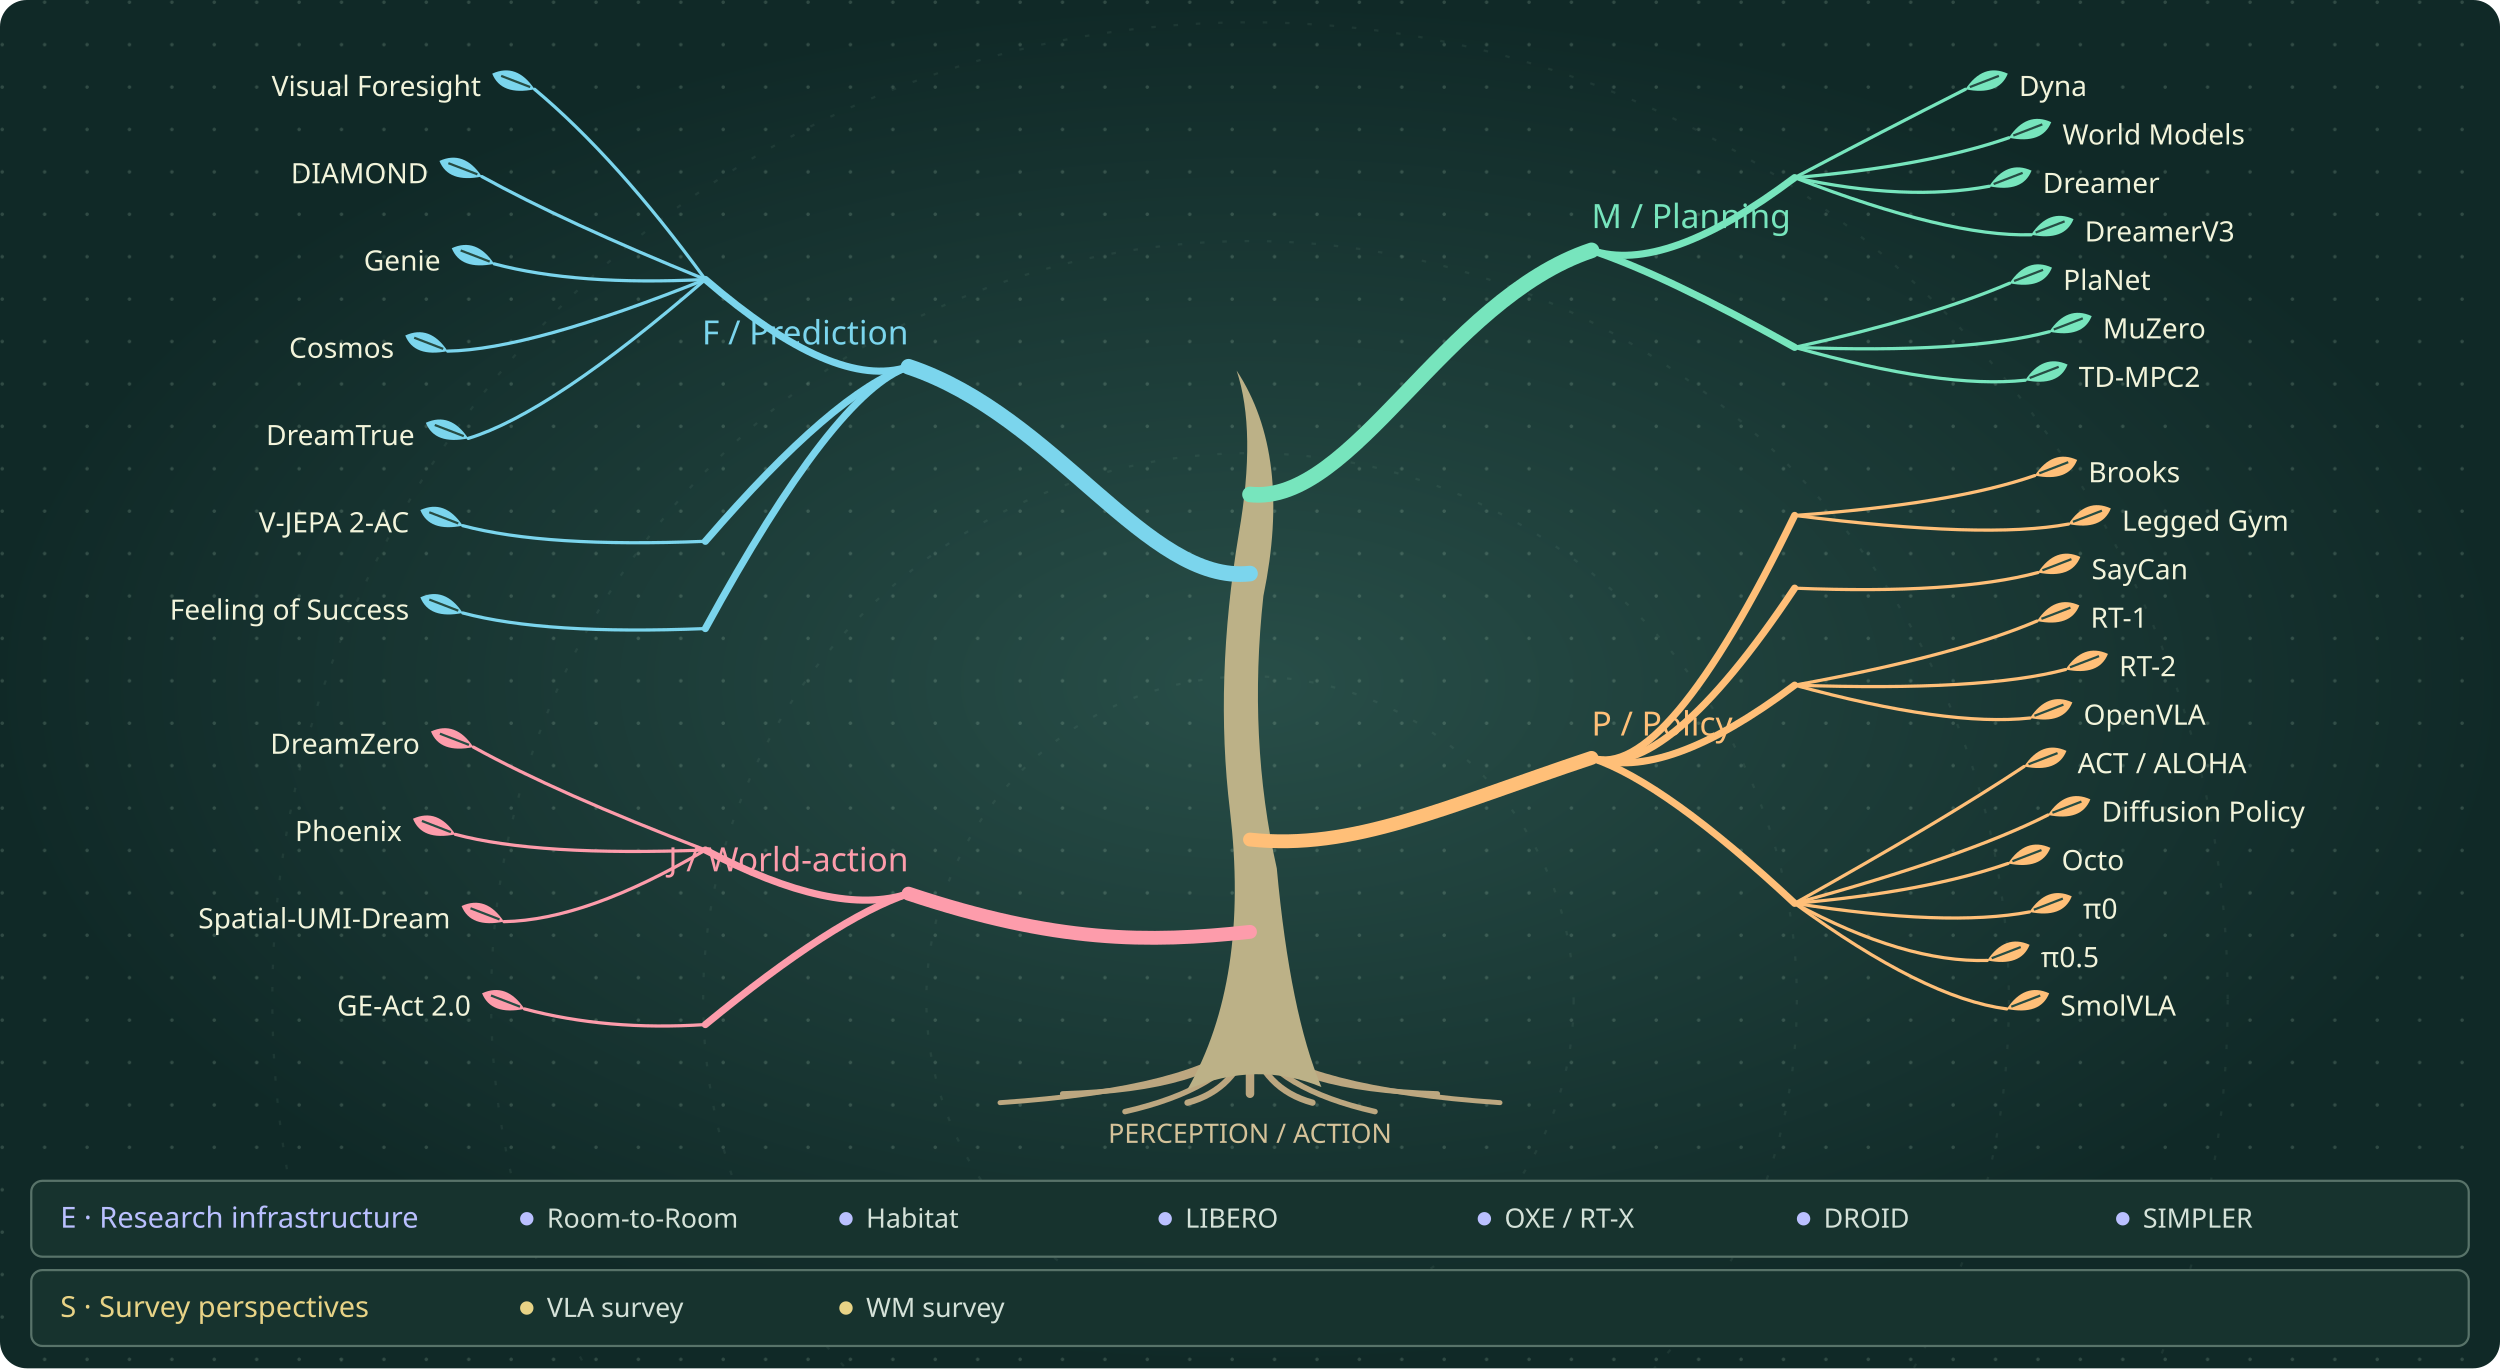
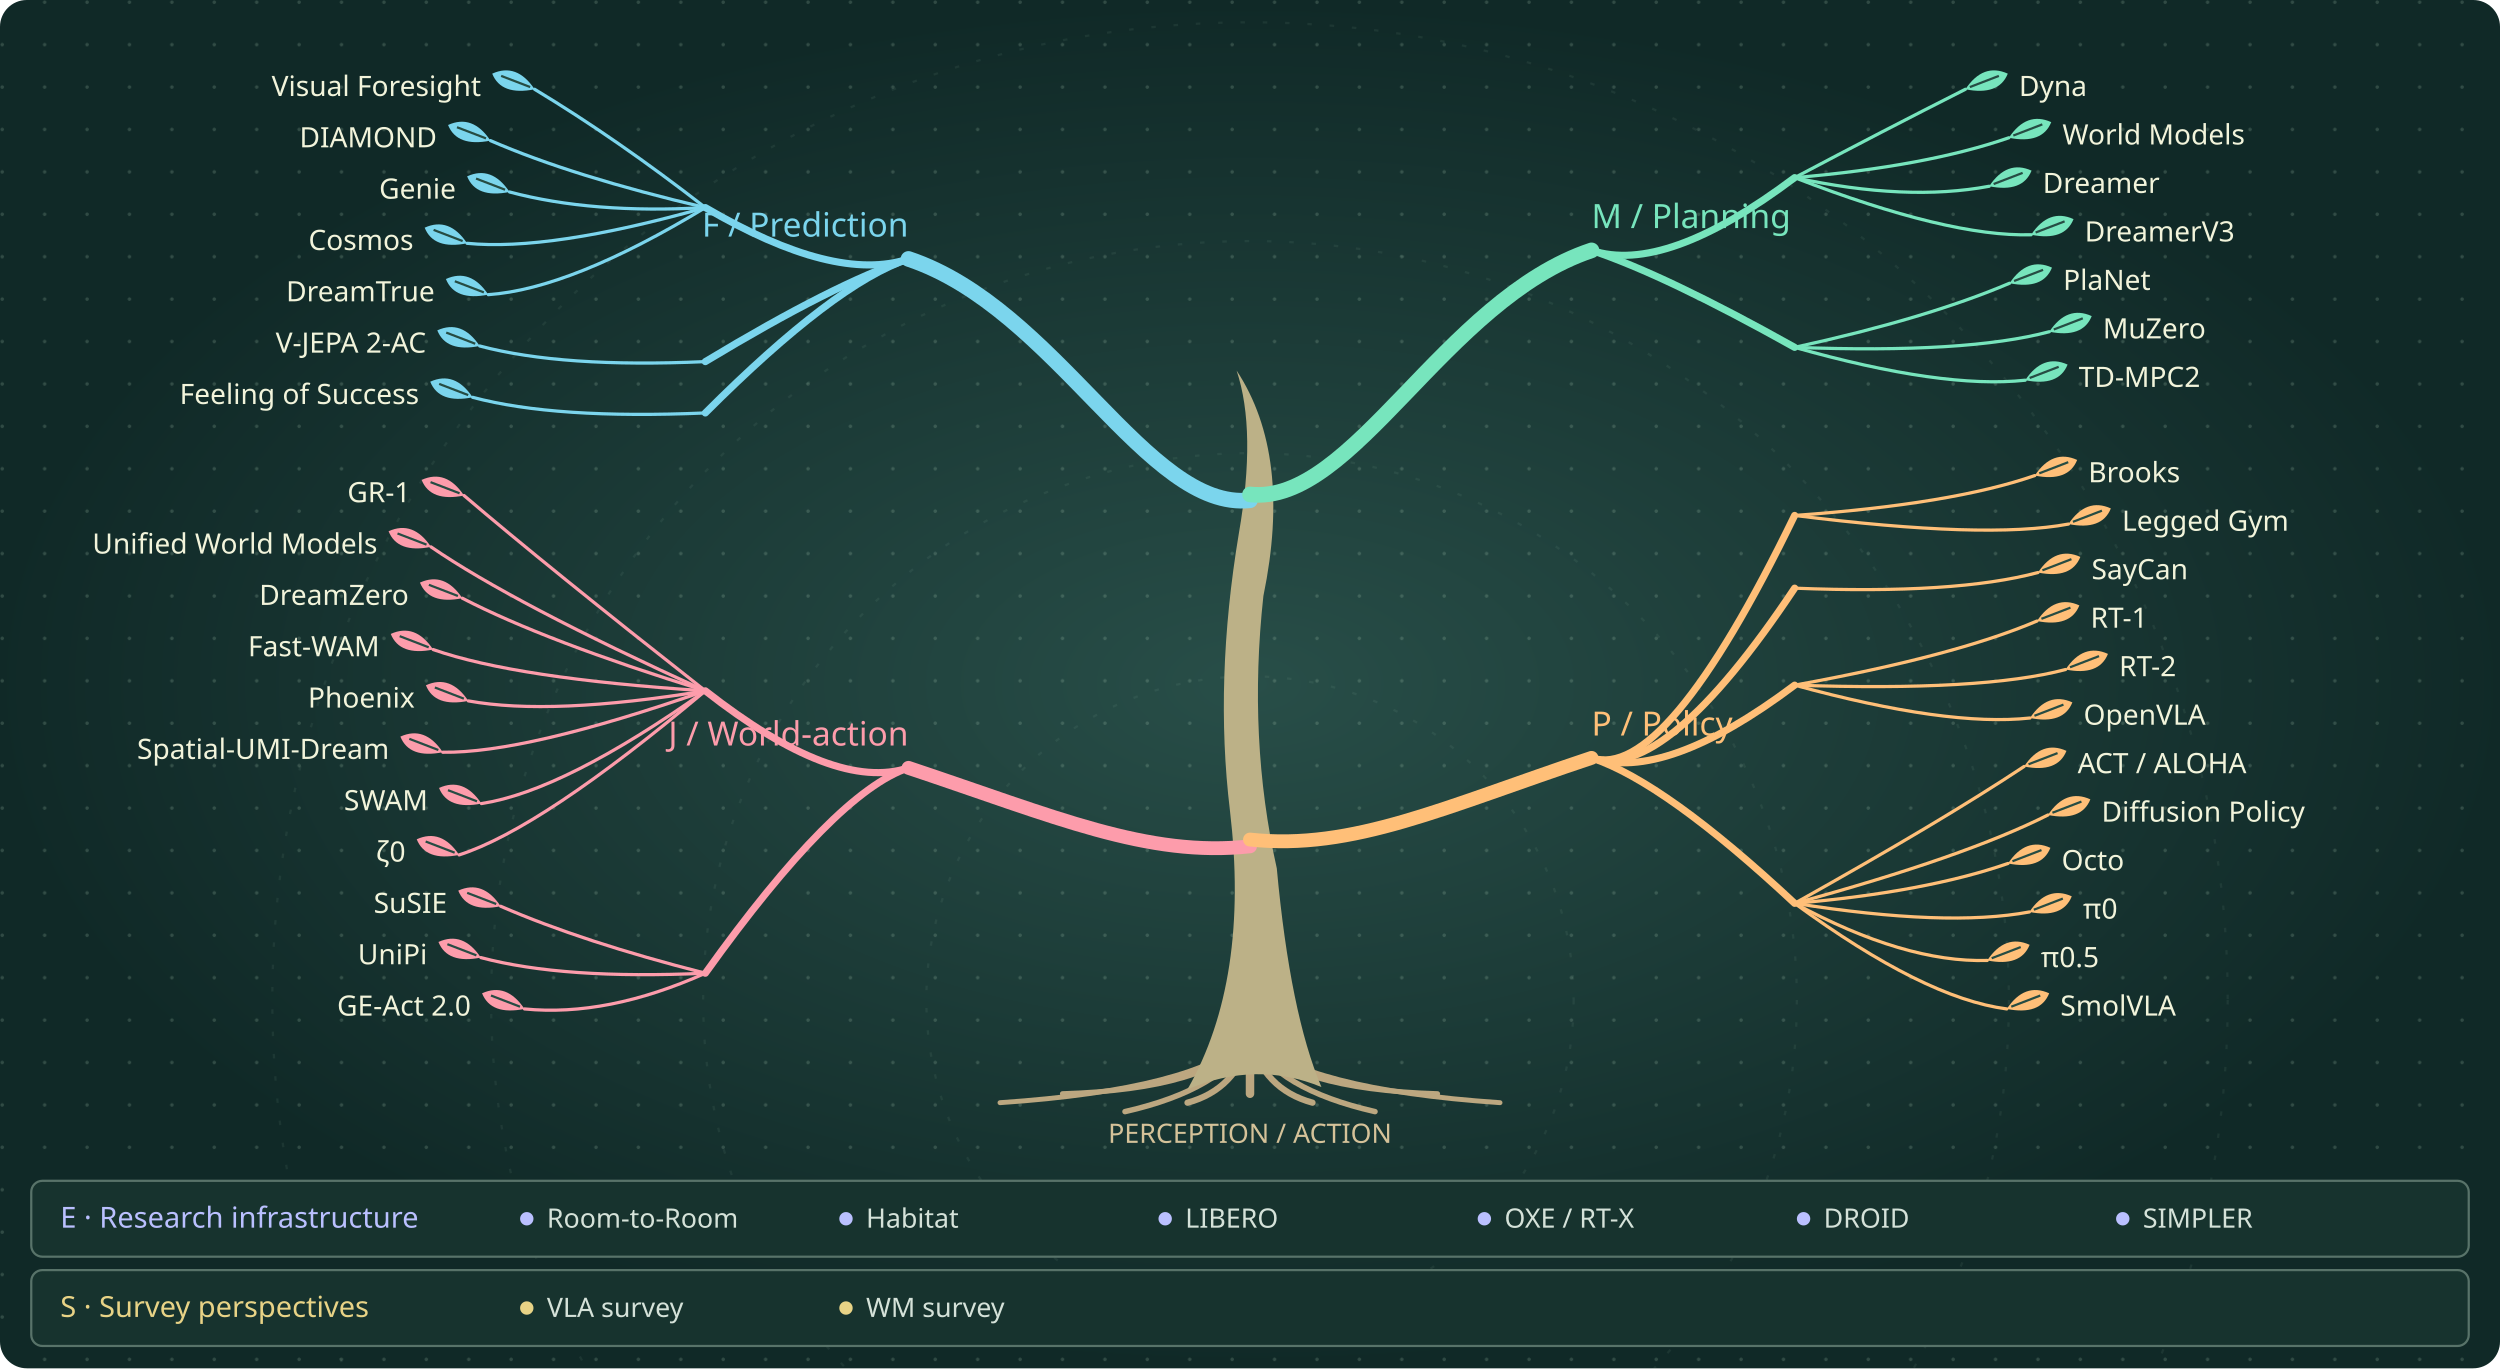
<svg xmlns="http://www.w3.org/2000/svg" class="atlas-plate" data-plate="canopy" width="1120" height="613" viewBox="0 0 1120 613" role="group" aria-label="Four decision routes with separate infrastructure and survey layers" font-family="system-ui,sans-serif">
  <defs>
    <radialGradient id="fog-canopy">
      <stop stop-color="#284e48" />
      <stop offset="1" stop-color="#102927" />
    </radialGradient>
    <pattern id="dots-canopy" width="19" height="19" patternUnits="userSpaceOnUse">
      <circle cx="1" cy="1" r=".8" fill="#bbd9c1" opacity=".19" />
    </pattern>
  </defs>
  <rect width="1120" height="613" rx="12" fill="url(#fog-canopy)" />
  <rect width="1120" height="613" rx="12" fill="url(#dots-canopy)" />
  <circle cx="560" cy="448" r="145" fill="none" stroke="#adcbb0" stroke-opacity=".08" stroke-dasharray="2 8" />
  <circle cx="560" cy="448" r="245" fill="none" stroke="#adcbb0" stroke-opacity=".08" stroke-dasharray="2 8" />
  <circle cx="560" cy="448" r="340" fill="none" stroke="#adcbb0" stroke-opacity=".08" stroke-dasharray="2 8" />
  <circle cx="560" cy="448" r="438" fill="none" stroke="#adcbb0" stroke-opacity=".08" stroke-dasharray="2 8" />
  <path d="M560 465 Q536 488 448 494" fill="none" stroke="#bca780" stroke-width="2.2" stroke-linecap="round" />
  <path d="M560 465 Q542 488 476 490" fill="none" stroke="#bca780" stroke-width="2.3" stroke-linecap="round" />
  <path d="M560 465 Q548 488 504 498" fill="none" stroke="#bca780" stroke-width="2.467" stroke-linecap="round" />
  <path d="M560 465 Q554 488 532 494" fill="none" stroke="#bca780" stroke-width="2.8" stroke-linecap="round" />
  <path d="M560 465 Q560 488 560 490" fill="none" stroke="#bca780" stroke-width="3.8" stroke-linecap="round" />
  <path d="M560 465 Q566 488 588 494" fill="none" stroke="#bca780" stroke-width="2.8" stroke-linecap="round" />
  <path d="M560 465 Q572 488 616 498" fill="none" stroke="#bca780" stroke-width="2.467" stroke-linecap="round" />
  <path d="M560 465 Q578 488 644 490" fill="none" stroke="#bca780" stroke-width="2.3" stroke-linecap="round" />
  <path d="M560 465 Q584 488 672 494" fill="none" stroke="#bca780" stroke-width="2.2" stroke-linecap="round" />
  <path d="M532 488Q560 439 551 363Q544 305 555 239Q563 193 554 166Q579 204 566 267Q559 331 572 389Q578 454 592 487Q563 475 532 488Z" fill="#bcb187" />
-   <path d="M560 256.964 C514 261.964 473 186.3 407 164.3" fill="none" stroke="#7bd5ed" stroke-width="7" stroke-linecap="round" data-born="2016" data-f="F" class="wood" pathLength="1" />
-   <path d="M407 164.3 Q374 175.3 316 125.2" fill="none" stroke="#7bd5ed" stroke-width="3.2" stroke-linecap="round" data-born="2016" data-f="F" class="wood" pathLength="1" />
-   <path d="M316 125.2 Q276.512 71.004 239.512 40" fill="none" stroke="#7bd5ed" stroke-width="1.45" stroke-linecap="round" data-born="2016" data-f="F" class="wood" pathLength="1" />
-   <path d="M316 125.2 Q252.867 99.547 215.867 79.1" fill="none" stroke="#7bd5ed" stroke-width="1.45" stroke-linecap="round" data-born="2024" data-f="F" class="wood" pathLength="1" />
-   <path d="M316 125.2 Q258.385 128.09 221.385 118.2" fill="none" stroke="#7bd5ed" stroke-width="1.45" stroke-linecap="round" data-born="2024" data-f="F" class="wood" pathLength="1" />
-   <path d="M316 125.2 Q237.555 156.633 200.555 157.3" fill="none" stroke="#7bd5ed" stroke-width="1.45" stroke-linecap="round" data-born="2025" data-f="F" class="wood" pathLength="1" />
-   <path d="M316 125.2 Q246.771 185.176 209.771 196.4" fill="none" stroke="#7bd5ed" stroke-width="1.45" stroke-linecap="round" data-born="2026" data-f="F" class="wood" pathLength="1" />
-   <path d="M407 164.3 Q374 175.3 316 242.5" fill="none" stroke="#7bd5ed" stroke-width="3.2" stroke-linecap="round" data-born="2025" data-f="F" class="wood" pathLength="1" />
-   <path d="M316 242.5 Q244.31 245.39 207.31 235.5" fill="none" stroke="#7bd5ed" stroke-width="1.45" stroke-linecap="round" data-born="2025" data-f="F" class="wood" pathLength="1" />
-   <path d="M407 164.3 Q374 175.3 316 281.6" fill="none" stroke="#7bd5ed" stroke-width="3.2" stroke-linecap="round" data-born="2017" data-f="F" class="wood" pathLength="1" />
-   <path d="M316 281.6 Q244.313 284.49 207.313 274.6" fill="none" stroke="#7bd5ed" stroke-width="1.45" stroke-linecap="round" data-born="2017" data-f="F" class="wood" pathLength="1" />
-   <path d="M560 417.478 C514 422.478 473 422.35 407 400.35" fill="none" stroke="#fd9cab" stroke-width="6.2" stroke-linecap="round" data-born="2026" data-f="J" class="wood" pathLength="1" />
-   <path d="M407 400.35 Q374 411.35 316 380.8" fill="none" stroke="#fd9cab" stroke-width="3.2" stroke-linecap="round" data-born="2026" data-f="J" class="wood" pathLength="1" />
-   <path d="M316 380.8 Q249.079 355.147 212.079 334.7" fill="none" stroke="#fd9cab" stroke-width="1.45" stroke-linecap="round" data-born="2026" data-f="J" class="wood" pathLength="1" />
-   <path d="M316 380.8 Q241.009 383.69 204.009 373.8" fill="none" stroke="#fd9cab" stroke-width="1.45" stroke-linecap="round" data-born="2026" data-f="J" class="wood" pathLength="1" />
-   <path d="M316 380.8 Q262.787 412.233 225.787 412.9" fill="none" stroke="#fd9cab" stroke-width="1.45" stroke-linecap="round" data-born="2026" data-f="J" class="wood" pathLength="1" />
-   <path d="M407 400.35 Q374 411.35 316 459" fill="none" stroke="#fd9cab" stroke-width="3.2" stroke-linecap="round" data-born="2026" data-f="J" class="wood" pathLength="1" />
-   <path d="M316 459 Q271.962 461.89 234.962 452" fill="none" stroke="#fd9cab" stroke-width="1.45" stroke-linecap="round" data-born="2026" data-f="J" class="wood" pathLength="1" />
+   <path d="M560 224.12 C514 229.12 473 138 407 116" fill="none" stroke="#7bd5ed" stroke-width="7" stroke-linecap="round" data-born="2016" data-f="F" class="wood" pathLength="1" />
+   <path d="M407 116 Q374 127 316 93" fill="none" stroke="#7bd5ed" stroke-width="3.2" stroke-linecap="round" data-born="2016" data-f="F" class="wood" pathLength="1" />
+   <path d="M316 93 Q276.512 62.31 239.512 40" fill="none" stroke="#7bd5ed" stroke-width="1.45" stroke-linecap="round" data-born="2016" data-f="F" class="wood" pathLength="1" />
+   <path d="M316 93 Q256.728 79.1 219.728 63" fill="none" stroke="#7bd5ed" stroke-width="1.45" stroke-linecap="round" data-born="2024" data-f="F" class="wood" pathLength="1" />
+   <path d="M316 93 Q265.271 95.89 228.271 86" fill="none" stroke="#7bd5ed" stroke-width="1.45" stroke-linecap="round" data-born="2024" data-f="F" class="wood" pathLength="1" />
+   <path d="M316 93 Q246.249 112.68 209.249 109" fill="none" stroke="#7bd5ed" stroke-width="1.45" stroke-linecap="round" data-born="2025" data-f="F" class="wood" pathLength="1" />
+   <path d="M316 93 Q255.763 129.47 218.763 132" fill="none" stroke="#7bd5ed" stroke-width="1.45" stroke-linecap="round" data-born="2026" data-f="F" class="wood" pathLength="1" />
+   <path d="M407 116 Q374 127 316 162" fill="none" stroke="#7bd5ed" stroke-width="3.2" stroke-linecap="round" data-born="2025" data-f="F" class="wood" pathLength="1" />
+   <path d="M316 162 Q251.904 164.89 214.904 155" fill="none" stroke="#7bd5ed" stroke-width="1.45" stroke-linecap="round" data-born="2025" data-f="F" class="wood" pathLength="1" />
+   <path d="M407 116 Q374 127 316 185" fill="none" stroke="#7bd5ed" stroke-width="3.2" stroke-linecap="round" data-born="2017" data-f="F" class="wood" pathLength="1" />
+   <path d="M316 185 Q248.747 187.89 211.747 178" fill="none" stroke="#7bd5ed" stroke-width="1.45" stroke-linecap="round" data-born="2017" data-f="F" class="wood" pathLength="1" />
+   <path d="M560 379.16 C514 384.16 473 366 407 344" fill="none" stroke="#fd9cab" stroke-width="6.2" stroke-linecap="round" data-born="2023" data-f="J" class="wood" pathLength="1" />
+   <path d="M407 344 Q374 355 316 309.5" fill="none" stroke="#fd9cab" stroke-width="3.2" stroke-linecap="round" data-born="2023" data-f="J" class="wood" pathLength="1" />
+   <path d="M316 309.5 Q244.885 253.625 207.885 222" fill="none" stroke="#fd9cab" stroke-width="1.45" stroke-linecap="round" data-born="2023" data-f="J" class="wood" pathLength="1" />
+   <path d="M316 309.5 Q230.082 270.415 193.082 245" fill="none" stroke="#fd9cab" stroke-width="1.45" stroke-linecap="round" data-born="2025" data-f="J" class="wood" pathLength="1" />
+   <path d="M316 309.5 Q244.138 287.205 207.138 268" fill="none" stroke="#fd9cab" stroke-width="1.45" stroke-linecap="round" data-born="2026" data-f="J" class="wood" pathLength="1" />
+   <path d="M316 309.5 Q231.053 303.995 194.053 291" fill="none" stroke="#fd9cab" stroke-width="1.45" stroke-linecap="round" data-born="2026" data-f="J" class="wood" pathLength="1" />
+   <path d="M316 309.5 Q246.809 320.785 209.809 314" fill="none" stroke="#fd9cab" stroke-width="1.45" stroke-linecap="round" data-born="2026" data-f="J" class="wood" pathLength="1" />
+   <path d="M316 309.5 Q235.37 337.575 198.37 337" fill="none" stroke="#fd9cab" stroke-width="1.45" stroke-linecap="round" data-born="2026" data-f="J" class="wood" pathLength="1" />
+   <path d="M316 309.5 Q252.685 354.365 215.685 360" fill="none" stroke="#fd9cab" stroke-width="1.45" stroke-linecap="round" data-born="2026" data-f="J" class="wood" pathLength="1" />
+   <path d="M316 309.5 Q242.688 371.155 205.688 383" fill="none" stroke="#fd9cab" stroke-width="1.45" stroke-linecap="round" data-born="2026" data-f="J" class="wood" pathLength="1" />
+   <path d="M407 344 Q374 355 316 436" fill="none" stroke="#fd9cab" stroke-width="3.2" stroke-linecap="round" data-born="2023" data-f="J" class="wood" pathLength="1" />
+   <path d="M316 436 Q261.299 422.1 224.299 406" fill="none" stroke="#fd9cab" stroke-width="1.45" stroke-linecap="round" data-born="2023" data-f="J" class="wood" pathLength="1" />
+   <path d="M316 436 Q252.424 438.89 215.424 429" fill="none" stroke="#fd9cab" stroke-width="1.45" stroke-linecap="round" data-born="2023" data-f="J" class="wood" pathLength="1" />
+   <path d="M316 436 Q271.962 455.68 234.962 452" fill="none" stroke="#fd9cab" stroke-width="1.45" stroke-linecap="round" data-born="2026" data-f="J" class="wood" pathLength="1" />
  <path d="M560 221.513 C606 226.513 647 134.167 713 112.167" fill="none" stroke="#77e5bd" stroke-width="7" stroke-linecap="round" data-born="1991" data-f="M" class="wood" pathLength="1" />
  <path d="M713 112.167 Q746 123.167 804 79.583" fill="none" stroke="#77e5bd" stroke-width="3.2" stroke-linecap="round" data-born="1991" data-f="M" class="wood" pathLength="1" />
  <path d="M804 79.583 Q843.488 58.688 880.488 40" fill="none" stroke="#77e5bd" stroke-width="1.45" stroke-linecap="round" data-born="1991" data-f="M" class="wood" pathLength="1" />
  <path d="M804 79.583 Q862.958 74.545 899.958 61.722" fill="none" stroke="#77e5bd" stroke-width="1.45" stroke-linecap="round" data-born="2018" data-f="M" class="wood" pathLength="1" />
  <path d="M804 79.583 Q854.142 90.402 891.142 83.444" fill="none" stroke="#77e5bd" stroke-width="1.45" stroke-linecap="round" data-born="2019" data-f="M" class="wood" pathLength="1" />
  <path d="M804 79.583 Q872.949 106.259 909.949 105.167" fill="none" stroke="#77e5bd" stroke-width="1.45" stroke-linecap="round" data-born="2023" data-f="M" class="wood" pathLength="1" />
  <path d="M713 112.167 Q746 123.167 804 155.611" fill="none" stroke="#77e5bd" stroke-width="3.2" stroke-linecap="round" data-born="2018" data-f="M" class="wood" pathLength="1" />
  <path d="M804 155.611 Q863.291 142.644 900.291 126.889" fill="none" stroke="#77e5bd" stroke-width="1.45" stroke-linecap="round" data-born="2018" data-f="M" class="wood" pathLength="1" />
  <path d="M804 155.611 Q881.092 158.501 918.092 148.611" fill="none" stroke="#77e5bd" stroke-width="1.45" stroke-linecap="round" data-born="2019" data-f="M" class="wood" pathLength="1" />
  <path d="M804 155.611 Q870.283 174.358 907.283 170.333" fill="none" stroke="#77e5bd" stroke-width="1.45" stroke-linecap="round" data-born="2023" data-f="M" class="wood" pathLength="1" />
  <path d="M560 376.119 C606 381.119 647 361.528 713 339.528" fill="none" stroke="#ffbf78" stroke-width="6.2" stroke-linecap="round" data-born="1991" data-f="P" class="wood" pathLength="1" />
  <path d="M713 339.528 Q746 350.528 804 230.917" fill="none" stroke="#ffbf78" stroke-width="3.2" stroke-linecap="round" data-born="1991" data-f="P" class="wood" pathLength="1" />
  <path d="M804 230.917 Q874.573 225.878 911.573 213.056" fill="none" stroke="#ffbf78" stroke-width="1.45" stroke-linecap="round" data-born="1991" data-f="P" class="wood" pathLength="1" />
  <path d="M804 230.917 Q889.667 241.735 926.667 234.778" fill="none" stroke="#ffbf78" stroke-width="1.45" stroke-linecap="round" data-born="2021" data-f="P" class="wood" pathLength="1" />
  <path d="M713 339.528 Q746 350.528 804 263.5" fill="none" stroke="#ffbf78" stroke-width="3.2" stroke-linecap="round" data-born="2022" data-f="P" class="wood" pathLength="1" />
  <path d="M804 263.5 Q875.998 266.39 912.998 256.5" fill="none" stroke="#ffbf78" stroke-width="1.45" stroke-linecap="round" data-born="2022" data-f="P" class="wood" pathLength="1" />
  <path d="M713 339.528 Q746 350.528 804 306.944" fill="none" stroke="#ffbf78" stroke-width="3.2" stroke-linecap="round" data-born="2022" data-f="P" class="wood" pathLength="1" />
  <path d="M804 306.944 Q875.561 293.977 912.561 278.222" fill="none" stroke="#ffbf78" stroke-width="1.45" stroke-linecap="round" data-born="2022" data-f="P" class="wood" pathLength="1" />
  <path d="M804 306.944 Q888.363 309.834 925.363 299.944" fill="none" stroke="#ffbf78" stroke-width="1.45" stroke-linecap="round" data-born="2023" data-f="P" class="wood" pathLength="1" />
  <path d="M804 306.944 Q872.425 325.692 909.425 321.667" fill="none" stroke="#ffbf78" stroke-width="1.45" stroke-linecap="round" data-born="2024" data-f="P" class="wood" pathLength="1" />
  <path d="M713 339.528 Q746 350.528 804 404.694" fill="none" stroke="#ffbf78" stroke-width="3.2" stroke-linecap="round" data-born="2023" data-f="P" class="wood" pathLength="1" />
  <path d="M804 404.694 Q869.782 367.941 906.782 343.389" fill="none" stroke="#ffbf78" stroke-width="1.45" stroke-linecap="round" data-born="2023" data-f="P" class="wood" pathLength="1" />
  <path d="M804 404.694 Q880.482 383.799 917.482 365.111" fill="none" stroke="#ffbf78" stroke-width="1.45" stroke-linecap="round" data-born="2023" data-f="P" class="wood" pathLength="1" />
  <path d="M804 404.694 Q862.583 399.656 899.583 386.833" fill="none" stroke="#ffbf78" stroke-width="1.45" stroke-linecap="round" data-born="2024" data-f="P" class="wood" pathLength="1" />
  <path d="M804 404.694 Q872.156 415.513 909.156 408.556" fill="none" stroke="#ffbf78" stroke-width="1.45" stroke-linecap="round" data-born="2024" data-f="P" class="wood" pathLength="1" />
  <path d="M804 404.694 Q853.278 431.37 890.278 430.278" fill="none" stroke="#ffbf78" stroke-width="1.45" stroke-linecap="round" data-born="2025" data-f="P" class="wood" pathLength="1" />
  <path d="M804 404.694 Q862.038 447.228 899.038 452" fill="none" stroke="#ffbf78" stroke-width="1.45" stroke-linecap="round" data-born="2025" data-f="P" class="wood" pathLength="1" />
  <g data-born="2016" data-f="F">
-     <text x="407" y="154.3" text-anchor="end" fill="#7bd5ed" font-size="15">F / Prediction</text>
-   </g>
-   <g data-born="2026" data-f="J">
-     <text x="407" y="390.35" text-anchor="end" fill="#fd9cab" font-size="15">J / World-action</text>
+     <text x="407" y="106" text-anchor="end" fill="#7bd5ed" font-size="15">F / Prediction</text>
+   </g>
+   <g data-born="2023" data-f="J">
+     <text x="407" y="334" text-anchor="end" fill="#fd9cab" font-size="15">J / World-action</text>
  </g>
  <g data-born="1991" data-f="M">
    <text x="713" y="102.167" text-anchor="start" fill="#77e5bd" font-size="15">M / Planning</text>
  </g>
  <g data-born="1991" data-f="P">
    <text x="713" y="329.528" text-anchor="start" fill="#ffbf78" font-size="15">P / Policy</text>
  </g>
  <a class="specimen" href="#foresight" data-node="foresight" data-y="2016" data-f="F" transform="translate(239.5117 40)" aria-label="2016 · Deep Visual Foresight">
    <rect class="hit" fill="transparent" x="-165" y="-13" width="169" height="18" rx="4" />
    <g transform="scale(-1 1)">
      <path d="M0 0Q8 -12 19 -7Q15 3 0 0Z" fill="#7bd5ed" />
      <path d="M2 -1L15 -6" stroke="#264c43" stroke-width="1" />
    </g>
    <text x="-24" y="3" text-anchor="end" fill="#f2f4db" font-size="12.6">Visual Foresight</text>
  </a>
-   <a class="specimen" href="#diamond" data-node="diamond" data-y="2024" data-f="F" transform="translate(215.8673 79.1)" aria-label="2024 · DIAMOND">
+   <a class="specimen" href="#diamond" data-node="diamond" data-y="2024" data-f="F" transform="translate(219.7283 63)" aria-label="2024 · DIAMOND">
    <rect class="hit" fill="transparent" x="-165" y="-13" width="169" height="18" rx="4" />
    <g transform="scale(-1 1)">
      <path d="M0 0Q8 -12 19 -7Q15 3 0 0Z" fill="#7bd5ed" />
      <path d="M2 -1L15 -6" stroke="#264c43" stroke-width="1" />
    </g>
    <text x="-24" y="3" text-anchor="end" fill="#f2f4db" font-size="12.6">DIAMOND</text>
  </a>
-   <a class="specimen" href="#genie" data-node="genie" data-y="2024" data-f="F" transform="translate(221.3852 118.2)" aria-label="2024 · Genie">
+   <a class="specimen" href="#genie" data-node="genie" data-y="2024" data-f="F" transform="translate(228.271 86)" aria-label="2024 · Genie">
    <rect class="hit" fill="transparent" x="-165" y="-13" width="169" height="18" rx="4" />
    <g transform="scale(-1 1)">
      <path d="M0 0Q8 -12 19 -7Q15 3 0 0Z" fill="#7bd5ed" />
      <path d="M2 -1L15 -6" stroke="#264c43" stroke-width="1" />
    </g>
    <text x="-24" y="3" text-anchor="end" fill="#f2f4db" font-size="12.6">Genie</text>
  </a>
-   <a class="specimen" href="#cosmos" data-node="cosmos" data-y="2025" data-f="F" transform="translate(200.5551 157.3)" aria-label="2025 · Cosmos World Foundation Model Platform">
+   <a class="specimen" href="#cosmos" data-node="cosmos" data-y="2025" data-f="F" transform="translate(209.2491 109)" aria-label="2025 · Cosmos World Foundation Model Platform">
    <rect class="hit" fill="transparent" x="-165" y="-13" width="169" height="18" rx="4" />
    <g transform="scale(-1 1)">
      <path d="M0 0Q8 -12 19 -7Q15 3 0 0Z" fill="#7bd5ed" />
      <path d="M2 -1L15 -6" stroke="#264c43" stroke-width="1" />
    </g>
    <text x="-24" y="3" text-anchor="end" fill="#f2f4db" font-size="12.6">Cosmos</text>
  </a>
-   <a class="specimen" href="#dreamtrue" data-node="dreamtrue" data-y="2026" data-f="F" transform="translate(209.7712 196.4)" aria-label="2026 · DreamTrue">
+   <a class="specimen" href="#dreamtrue" data-node="dreamtrue" data-y="2026" data-f="F" transform="translate(218.7634 132)" aria-label="2026 · DreamTrue">
    <rect class="hit" fill="transparent" x="-165" y="-13" width="169" height="18" rx="4" />
    <g transform="scale(-1 1)">
      <path d="M0 0Q8 -12 19 -7Q15 3 0 0Z" fill="#7bd5ed" />
      <path d="M2 -1L15 -6" stroke="#264c43" stroke-width="1" />
    </g>
    <text x="-24" y="3" text-anchor="end" fill="#f2f4db" font-size="12.6">DreamTrue</text>
  </a>
-   <a class="specimen" href="#vjepa2" data-node="vjepa2" data-y="2025" data-f="F" transform="translate(207.3098 235.5)" aria-label="2025 · V-JEPA 2 / 2-AC">
+   <a class="specimen" href="#vjepa2" data-node="vjepa2" data-y="2025" data-f="F" transform="translate(214.9035 155)" aria-label="2025 · V-JEPA 2 / 2-AC">
    <rect class="hit" fill="transparent" x="-165" y="-13" width="169" height="18" rx="4" />
    <g transform="scale(-1 1)">
      <path d="M0 0Q8 -12 19 -7Q15 3 0 0Z" fill="#7bd5ed" />
      <path d="M2 -1L15 -6" stroke="#264c43" stroke-width="1" />
    </g>
    <text x="-24" y="3" text-anchor="end" fill="#f2f4db" font-size="12.6">V-JEPA 2-AC</text>
  </a>
-   <a class="specimen" href="#touch" data-node="touch" data-y="2017" data-f="F" transform="translate(207.313 274.6)" aria-label="2017 · The Feeling of Success">
+   <a class="specimen" href="#touch" data-node="touch" data-y="2017" data-f="F" transform="translate(211.747 178)" aria-label="2017 · The Feeling of Success">
    <rect class="hit" fill="transparent" x="-165" y="-13" width="169" height="18" rx="4" />
    <g transform="scale(-1 1)">
      <path d="M0 0Q8 -12 19 -7Q15 3 0 0Z" fill="#7bd5ed" />
      <path d="M2 -1L15 -6" stroke="#264c43" stroke-width="1" />
    </g>
    <text x="-24" y="3" text-anchor="end" fill="#f2f4db" font-size="12.6">Feeling of Success</text>
  </a>
-   <a class="specimen" href="#dreamzero" data-node="dreamzero" data-y="2026" data-f="J" transform="translate(212.0789 334.7)" aria-label="2026 · DreamZero">
+   <a class="specimen" href="#gr1" data-node="gr1" data-y="2023" data-f="J" transform="translate(207.8854 222)" aria-label="2023 · GR-1">
+     <rect class="hit" fill="transparent" x="-165" y="-13" width="169" height="18" rx="4" />
+     <g transform="scale(-1 1)">
+       <path d="M0 0Q8 -12 19 -7Q15 3 0 0Z" fill="#fd9cab" />
+       <path d="M2 -1L15 -6" stroke="#264c43" stroke-width="1" />
+     </g>
+     <text x="-24" y="3" text-anchor="end" fill="#f2f4db" font-size="12.6">GR-1</text>
+   </a>
+   <a class="specimen" href="#uwm" data-node="uwm" data-y="2025" data-f="J" transform="translate(193.0816 245)" aria-label="2025 · Unified World Models">
+     <rect class="hit" fill="transparent" x="-165" y="-13" width="169" height="18" rx="4" />
+     <g transform="scale(-1 1)">
+       <path d="M0 0Q8 -12 19 -7Q15 3 0 0Z" fill="#fd9cab" />
+       <path d="M2 -1L15 -6" stroke="#264c43" stroke-width="1" />
+     </g>
+     <text x="-24" y="3" text-anchor="end" fill="#f2f4db" font-size="12.6">Unified World Models</text>
+   </a>
+   <a class="specimen" href="#dreamzero" data-node="dreamzero" data-y="2026" data-f="J" transform="translate(207.1378 268)" aria-label="2026 · DreamZero">
    <rect class="hit" fill="transparent" x="-165" y="-13" width="169" height="18" rx="4" />
    <g transform="scale(-1 1)">
      <path d="M0 0Q8 -12 19 -7Q15 3 0 0Z" fill="#fd9cab" />
      <path d="M2 -1L15 -6" stroke="#264c43" stroke-width="1" />
    </g>
    <text x="-24" y="3" text-anchor="end" fill="#f2f4db" font-size="12.6">DreamZero</text>
  </a>
-   <a class="specimen" href="#phoenix" data-node="phoenix" data-y="2026" data-f="J" transform="translate(204.0093 373.8)" aria-label="2026 · Phoenix">
+   <a class="specimen" href="#fastwam" data-node="fastwam" data-y="2026" data-f="J" transform="translate(194.053 291)" aria-label="2026 · Fast-WAM">
+     <rect class="hit" fill="transparent" x="-165" y="-13" width="169" height="18" rx="4" />
+     <g transform="scale(-1 1)">
+       <path d="M0 0Q8 -12 19 -7Q15 3 0 0Z" fill="#fd9cab" />
+       <path d="M2 -1L15 -6" stroke="#264c43" stroke-width="1" />
+     </g>
+     <text x="-24" y="3" text-anchor="end" fill="#f2f4db" font-size="12.6">Fast-WAM</text>
+   </a>
+   <a class="specimen" href="#phoenix" data-node="phoenix" data-y="2026" data-f="J" transform="translate(209.8088 314)" aria-label="2026 · Phoenix">
    <rect class="hit" fill="transparent" x="-165" y="-13" width="169" height="18" rx="4" />
    <g transform="scale(-1 1)">
      <path d="M0 0Q8 -12 19 -7Q15 3 0 0Z" fill="#fd9cab" />
      <path d="M2 -1L15 -6" stroke="#264c43" stroke-width="1" />
    </g>
    <text x="-24" y="3" text-anchor="end" fill="#f2f4db" font-size="12.6">Phoenix</text>
  </a>
-   <a class="specimen" href="#spatialumi" data-node="spatialumi" data-y="2026" data-f="J" transform="translate(225.7866 412.9)" aria-label="2026 · Spatial-UMI-Dream">
+   <a class="specimen" href="#spatialumi" data-node="spatialumi" data-y="2026" data-f="J" transform="translate(198.37 337)" aria-label="2026 · Spatial-UMI-Dream">
    <rect class="hit" fill="transparent" x="-165" y="-13" width="169" height="18" rx="4" />
    <g transform="scale(-1 1)">
      <path d="M0 0Q8 -12 19 -7Q15 3 0 0Z" fill="#fd9cab" />
      <path d="M2 -1L15 -6" stroke="#264c43" stroke-width="1" />
    </g>
    <text x="-24" y="3" text-anchor="end" fill="#f2f4db" font-size="12.6">Spatial-UMI-Dream</text>
+   </a>
+   <a class="specimen" href="#swam" data-node="swam" data-y="2026" data-f="J" transform="translate(215.6853 360)" aria-label="2026 · SWAM">
+     <rect class="hit" fill="transparent" x="-165" y="-13" width="169" height="18" rx="4" />
+     <g transform="scale(-1 1)">
+       <path d="M0 0Q8 -12 19 -7Q15 3 0 0Z" fill="#fd9cab" />
+       <path d="M2 -1L15 -6" stroke="#264c43" stroke-width="1" />
+     </g>
+     <text x="-24" y="3" text-anchor="end" fill="#f2f4db" font-size="12.6">SWAM</text>
+   </a>
+   <a class="specimen" href="#zeta0" data-node="zeta0" data-y="2026" data-f="J" transform="translate(205.6882 383)" aria-label="2026 · ζ0">
+     <rect class="hit" fill="transparent" x="-165" y="-13" width="169" height="18" rx="4" />
+     <g transform="scale(-1 1)">
+       <path d="M0 0Q8 -12 19 -7Q15 3 0 0Z" fill="#fd9cab" />
+       <path d="M2 -1L15 -6" stroke="#264c43" stroke-width="1" />
+     </g>
+     <text x="-24" y="3" text-anchor="end" fill="#f2f4db" font-size="12.6">ζ0</text>
+   </a>
+   <a class="specimen" href="#susie" data-node="susie" data-y="2023" data-f="J" transform="translate(224.2986 406)" aria-label="2023 · SuSIE">
+     <rect class="hit" fill="transparent" x="-165" y="-13" width="169" height="18" rx="4" />
+     <g transform="scale(-1 1)">
+       <path d="M0 0Q8 -12 19 -7Q15 3 0 0Z" fill="#fd9cab" />
+       <path d="M2 -1L15 -6" stroke="#264c43" stroke-width="1" />
+     </g>
+     <text x="-24" y="3" text-anchor="end" fill="#f2f4db" font-size="12.6">SuSIE</text>
+   </a>
+   <a class="specimen" href="#unipi" data-node="unipi" data-y="2023" data-f="J" transform="translate(215.424 429)" aria-label="2023 · UniPi">
+     <rect class="hit" fill="transparent" x="-165" y="-13" width="169" height="18" rx="4" />
+     <g transform="scale(-1 1)">
+       <path d="M0 0Q8 -12 19 -7Q15 3 0 0Z" fill="#fd9cab" />
+       <path d="M2 -1L15 -6" stroke="#264c43" stroke-width="1" />
+     </g>
+     <text x="-24" y="3" text-anchor="end" fill="#f2f4db" font-size="12.6">UniPi</text>
  </a>
  <a class="specimen" href="#geact" data-node="geact" data-y="2026" data-f="J" transform="translate(234.9618 452)" aria-label="2026 · GE-Act 2.0">
    <rect class="hit" fill="transparent" x="-165" y="-13" width="169" height="18" rx="4" />
    <g transform="scale(-1 1)">
      <path d="M0 0Q8 -12 19 -7Q15 3 0 0Z" fill="#fd9cab" />
      <path d="M2 -1L15 -6" stroke="#264c43" stroke-width="1" />
    </g>
    <text x="-24" y="3" text-anchor="end" fill="#f2f4db" font-size="12.6">GE-Act 2.0</text>
  </a>
  <a class="specimen" href="#dyna" data-node="dyna" data-y="1991" data-f="M" transform="translate(880.4883 40)" aria-label="1991 · Dyna">
    <rect class="hit" fill="transparent" x="-4" y="-13" width="169" height="18" rx="4" />
    <g transform="scale(1 1)">
      <path d="M0 0Q8 -12 19 -7Q15 3 0 0Z" fill="#77e5bd" />
      <path d="M2 -1L15 -6" stroke="#264c43" stroke-width="1" />
    </g>
    <text x="24" y="3" text-anchor="start" fill="#f2f4db" font-size="12.6">Dyna</text>
  </a>
  <a class="specimen" href="#world-models" data-node="world-models" data-y="2018" data-f="M" transform="translate(899.9579 61.72222)" aria-label="2018 · World Models">
    <rect class="hit" fill="transparent" x="-4" y="-13" width="169" height="18" rx="4" />
    <g transform="scale(1 1)">
      <path d="M0 0Q8 -12 19 -7Q15 3 0 0Z" fill="#77e5bd" />
      <path d="M2 -1L15 -6" stroke="#264c43" stroke-width="1" />
    </g>
    <text x="24" y="3" text-anchor="start" fill="#f2f4db" font-size="12.6">World Models</text>
  </a>
  <a class="specimen" href="#dreamer" data-node="dreamer" data-y="2019" data-f="M" transform="translate(891.1422 83.44444)" aria-label="2019 · Dreamer">
    <rect class="hit" fill="transparent" x="-4" y="-13" width="169" height="18" rx="4" />
    <g transform="scale(1 1)">
      <path d="M0 0Q8 -12 19 -7Q15 3 0 0Z" fill="#77e5bd" />
      <path d="M2 -1L15 -6" stroke="#264c43" stroke-width="1" />
    </g>
    <text x="24" y="3" text-anchor="start" fill="#f2f4db" font-size="12.6">Dreamer</text>
  </a>
  <a class="specimen" href="#dreamerv3" data-node="dreamerv3" data-y="2023" data-f="M" transform="translate(909.9485 105.1667)" aria-label="2023 · DreamerV3">
    <rect class="hit" fill="transparent" x="-4" y="-13" width="169" height="18" rx="4" />
    <g transform="scale(1 1)">
      <path d="M0 0Q8 -12 19 -7Q15 3 0 0Z" fill="#77e5bd" />
      <path d="M2 -1L15 -6" stroke="#264c43" stroke-width="1" />
    </g>
    <text x="24" y="3" text-anchor="start" fill="#f2f4db" font-size="12.6">DreamerV3</text>
  </a>
  <a class="specimen" href="#planet" data-node="planet" data-y="2018" data-f="M" transform="translate(900.2909 126.8889)" aria-label="2018 · PlaNet">
    <rect class="hit" fill="transparent" x="-4" y="-13" width="169" height="18" rx="4" />
    <g transform="scale(1 1)">
      <path d="M0 0Q8 -12 19 -7Q15 3 0 0Z" fill="#77e5bd" />
      <path d="M2 -1L15 -6" stroke="#264c43" stroke-width="1" />
    </g>
    <text x="24" y="3" text-anchor="start" fill="#f2f4db" font-size="12.6">PlaNet</text>
  </a>
  <a class="specimen" href="#muzero" data-node="muzero" data-y="2019" data-f="M" transform="translate(918.0918 148.6111)" aria-label="2019 · MuZero">
    <rect class="hit" fill="transparent" x="-4" y="-13" width="169" height="18" rx="4" />
    <g transform="scale(1 1)">
      <path d="M0 0Q8 -12 19 -7Q15 3 0 0Z" fill="#77e5bd" />
      <path d="M2 -1L15 -6" stroke="#264c43" stroke-width="1" />
    </g>
    <text x="24" y="3" text-anchor="start" fill="#f2f4db" font-size="12.6">MuZero</text>
  </a>
  <a class="specimen" href="#tdmpc2" data-node="tdmpc2" data-y="2023" data-f="M" transform="translate(907.2832 170.3333)" aria-label="2023 · TD-MPC2">
    <rect class="hit" fill="transparent" x="-4" y="-13" width="169" height="18" rx="4" />
    <g transform="scale(1 1)">
      <path d="M0 0Q8 -12 19 -7Q15 3 0 0Z" fill="#77e5bd" />
      <path d="M2 -1L15 -6" stroke="#264c43" stroke-width="1" />
    </g>
    <text x="24" y="3" text-anchor="start" fill="#f2f4db" font-size="12.6">TD-MPC2</text>
  </a>
  <a class="specimen" href="#brooks" data-node="brooks" data-y="1991" data-f="P" transform="translate(911.5727 213.0556)" aria-label="1991 · Intelligence without representation">
    <rect class="hit" fill="transparent" x="-4" y="-13" width="169" height="18" rx="4" />
    <g transform="scale(1 1)">
      <path d="M0 0Q8 -12 19 -7Q15 3 0 0Z" fill="#ffbf78" />
      <path d="M2 -1L15 -6" stroke="#264c43" stroke-width="1" />
    </g>
    <text x="24" y="3" text-anchor="start" fill="#f2f4db" font-size="12.6">Brooks</text>
  </a>
  <a class="specimen" href="#legged" data-node="legged" data-y="2021" data-f="P" transform="translate(926.6668 234.7778)" aria-label="2021 · Learning to Walk in Minutes">
    <rect class="hit" fill="transparent" x="-4" y="-13" width="169" height="18" rx="4" />
    <g transform="scale(1 1)">
      <path d="M0 0Q8 -12 19 -7Q15 3 0 0Z" fill="#ffbf78" />
      <path d="M2 -1L15 -6" stroke="#264c43" stroke-width="1" />
    </g>
    <text x="24" y="3" text-anchor="start" fill="#f2f4db" font-size="12.6">Legged Gym</text>
  </a>
  <a class="specimen" href="#saycan" data-node="saycan" data-y="2022" data-f="P" transform="translate(912.9982 256.5)" aria-label="2022 · SayCan">
    <rect class="hit" fill="transparent" x="-4" y="-13" width="169" height="18" rx="4" />
    <g transform="scale(1 1)">
      <path d="M0 0Q8 -12 19 -7Q15 3 0 0Z" fill="#ffbf78" />
      <path d="M2 -1L15 -6" stroke="#264c43" stroke-width="1" />
    </g>
    <text x="24" y="3" text-anchor="start" fill="#f2f4db" font-size="12.6">SayCan</text>
  </a>
  <a class="specimen" href="#rt1" data-node="rt1" data-y="2022" data-f="P" transform="translate(912.5608 278.2222)" aria-label="2022 · RT-1">
    <rect class="hit" fill="transparent" x="-4" y="-13" width="169" height="18" rx="4" />
    <g transform="scale(1 1)">
      <path d="M0 0Q8 -12 19 -7Q15 3 0 0Z" fill="#ffbf78" />
      <path d="M2 -1L15 -6" stroke="#264c43" stroke-width="1" />
    </g>
    <text x="24" y="3" text-anchor="start" fill="#f2f4db" font-size="12.6">RT-1</text>
  </a>
  <a class="specimen" href="#rt2" data-node="rt2" data-y="2023" data-f="P" transform="translate(925.3625 299.9444)" aria-label="2023 · RT-2">
    <rect class="hit" fill="transparent" x="-4" y="-13" width="169" height="18" rx="4" />
    <g transform="scale(1 1)">
      <path d="M0 0Q8 -12 19 -7Q15 3 0 0Z" fill="#ffbf78" />
      <path d="M2 -1L15 -6" stroke="#264c43" stroke-width="1" />
    </g>
    <text x="24" y="3" text-anchor="start" fill="#f2f4db" font-size="12.6">RT-2</text>
  </a>
  <a class="specimen" href="#openvla" data-node="openvla" data-y="2024" data-f="P" transform="translate(909.4248 321.6667)" aria-label="2024 · OpenVLA">
    <rect class="hit" fill="transparent" x="-4" y="-13" width="169" height="18" rx="4" />
    <g transform="scale(1 1)">
      <path d="M0 0Q8 -12 19 -7Q15 3 0 0Z" fill="#ffbf78" />
      <path d="M2 -1L15 -6" stroke="#264c43" stroke-width="1" />
    </g>
    <text x="24" y="3" text-anchor="start" fill="#f2f4db" font-size="12.6">OpenVLA</text>
  </a>
  <a class="specimen" href="#act" data-node="act" data-y="2023" data-f="P" transform="translate(906.7822 343.3889)" aria-label="2023 · ACT / ALOHA">
    <rect class="hit" fill="transparent" x="-4" y="-13" width="169" height="18" rx="4" />
    <g transform="scale(1 1)">
      <path d="M0 0Q8 -12 19 -7Q15 3 0 0Z" fill="#ffbf78" />
      <path d="M2 -1L15 -6" stroke="#264c43" stroke-width="1" />
    </g>
    <text x="24" y="3" text-anchor="start" fill="#f2f4db" font-size="12.6">ACT / ALOHA</text>
  </a>
  <a class="specimen" href="#diffusion-policy" data-node="diffusion-policy" data-y="2023" data-f="P" transform="translate(917.482 365.1111)" aria-label="2023 · Diffusion Policy">
    <rect class="hit" fill="transparent" x="-4" y="-13" width="169" height="18" rx="4" />
    <g transform="scale(1 1)">
      <path d="M0 0Q8 -12 19 -7Q15 3 0 0Z" fill="#ffbf78" />
      <path d="M2 -1L15 -6" stroke="#264c43" stroke-width="1" />
    </g>
    <text x="24" y="3" text-anchor="start" fill="#f2f4db" font-size="12.6">Diffusion Policy</text>
  </a>
  <a class="specimen" href="#octo" data-node="octo" data-y="2024" data-f="P" transform="translate(899.5832 386.8333)" aria-label="2024 · Octo">
    <rect class="hit" fill="transparent" x="-4" y="-13" width="169" height="18" rx="4" />
    <g transform="scale(1 1)">
      <path d="M0 0Q8 -12 19 -7Q15 3 0 0Z" fill="#ffbf78" />
      <path d="M2 -1L15 -6" stroke="#264c43" stroke-width="1" />
    </g>
    <text x="24" y="3" text-anchor="start" fill="#f2f4db" font-size="12.6">Octo</text>
  </a>
  <a class="specimen" href="#pi0" data-node="pi0" data-y="2024" data-f="P" transform="translate(909.1556 408.5556)" aria-label="2024 · π0">
    <rect class="hit" fill="transparent" x="-4" y="-13" width="169" height="18" rx="4" />
    <g transform="scale(1 1)">
      <path d="M0 0Q8 -12 19 -7Q15 3 0 0Z" fill="#ffbf78" />
      <path d="M2 -1L15 -6" stroke="#264c43" stroke-width="1" />
    </g>
    <text x="24" y="3" text-anchor="start" fill="#f2f4db" font-size="12.6">π0</text>
  </a>
  <a class="specimen" href="#pi05" data-node="pi05" data-y="2025" data-f="P" transform="translate(890.2782 430.2778)" aria-label="2025 · π0.5">
    <rect class="hit" fill="transparent" x="-4" y="-13" width="169" height="18" rx="4" />
    <g transform="scale(1 1)">
      <path d="M0 0Q8 -12 19 -7Q15 3 0 0Z" fill="#ffbf78" />
      <path d="M2 -1L15 -6" stroke="#264c43" stroke-width="1" />
    </g>
    <text x="24" y="3" text-anchor="start" fill="#f2f4db" font-size="12.6">π0.5</text>
  </a>
  <a class="specimen" href="#smolvla" data-node="smolvla" data-y="2025" data-f="P" transform="translate(899.0382 452)" aria-label="2025 · SmolVLA">
    <rect class="hit" fill="transparent" x="-4" y="-13" width="169" height="18" rx="4" />
    <g transform="scale(1 1)">
      <path d="M0 0Q8 -12 19 -7Q15 3 0 0Z" fill="#ffbf78" />
      <path d="M2 -1L15 -6" stroke="#264c43" stroke-width="1" />
    </g>
    <text x="24" y="3" text-anchor="start" fill="#f2f4db" font-size="12.6">SmolVLA</text>
  </a>
  <text x="560" y="512" text-anchor="middle" fill="#d5c299" font-size="12">PERCEPTION   /   ACTION</text>
  <g data-layer="E">
    <rect x="14" y="529" width="1092" height="34" rx="5" fill="#17332e" stroke="#587369" />
    <text x="27" y="550" text-anchor="start" fill="#bac0ff" font-size="13">E · Research infrastructure</text>
    <a class="specimen" href="#r2r" data-node="r2r" data-y="2017" data-f="E" transform="translate(236 546)" aria-label="2017 · Room-to-Room / VLN">
      <rect class="hit" x="-6" y="-12" width="131" height="25" rx="3" fill="transparent" />
      <circle r="3" fill="#bac0ff" />
      <text x="9" y="4" text-anchor="start" fill="#d5e2d9" font-size="12">Room-to-Room</text>
    </a>
    <a class="specimen" href="#habitat" data-node="habitat" data-y="2019" data-f="E" transform="translate(379 546)" aria-label="2019 · Habitat">
      <rect class="hit" x="-6" y="-12" width="131" height="25" rx="3" fill="transparent" />
      <circle r="3" fill="#bac0ff" />
      <text x="9" y="4" text-anchor="start" fill="#d5e2d9" font-size="12">Habitat</text>
    </a>
    <a class="specimen" href="#libero" data-node="libero" data-y="2023" data-f="E" transform="translate(522 546)" aria-label="2023 · LIBERO">
      <rect class="hit" x="-6" y="-12" width="131" height="25" rx="3" fill="transparent" />
      <circle r="3" fill="#bac0ff" />
      <text x="9" y="4" text-anchor="start" fill="#d5e2d9" font-size="12">LIBERO</text>
    </a>
    <a class="specimen" href="#oxe" data-node="oxe" data-y="2023" data-f="E" transform="translate(665 546)" aria-label="2023 · Open X-Embodiment / RT-X">
      <rect class="hit" x="-6" y="-12" width="131" height="25" rx="3" fill="transparent" />
      <circle r="3" fill="#bac0ff" />
      <text x="9" y="4" text-anchor="start" fill="#d5e2d9" font-size="12">OXE / RT-X</text>
    </a>
    <a class="specimen" href="#droid" data-node="droid" data-y="2024" data-f="E" transform="translate(808 546)" aria-label="2024 · DROID">
      <rect class="hit" x="-6" y="-12" width="131" height="25" rx="3" fill="transparent" />
      <circle r="3" fill="#bac0ff" />
      <text x="9" y="4" text-anchor="start" fill="#d5e2d9" font-size="12">DROID</text>
    </a>
    <a class="specimen" href="#simpler" data-node="simpler" data-y="2024" data-f="E" transform="translate(951 546)" aria-label="2024 · SIMPLER">
      <rect class="hit" x="-6" y="-12" width="131" height="25" rx="3" fill="transparent" />
      <circle r="3" fill="#bac0ff" />
      <text x="9" y="4" text-anchor="start" fill="#d5e2d9" font-size="12">SIMPLER</text>
    </a>
  </g>
  <g data-layer="S">
    <rect x="14" y="569" width="1092" height="34" rx="5" fill="#17332e" stroke="#587369" />
    <text x="27" y="590" text-anchor="start" fill="#e8d386" font-size="13">S · Survey perspectives</text>
    <a class="specimen" href="#survey-vla" data-node="survey-vla" data-y="2024" data-f="S" transform="translate(236 586)" aria-label="2024 · A Survey on Vision-Language-Action Models for Embodied AI">
      <rect class="hit" x="-6" y="-12" width="131" height="25" rx="3" fill="transparent" />
      <circle r="3" fill="#e8d386" />
      <text x="9" y="4" text-anchor="start" fill="#d5e2d9" font-size="12">VLA survey</text>
    </a>
    <a class="specimen" href="#survey-wm" data-node="survey-wm" data-y="2025" data-f="S" transform="translate(379 586)" aria-label="2025 · A Comprehensive Survey on World Models for Embodied AI">
      <rect class="hit" x="-6" y="-12" width="131" height="25" rx="3" fill="transparent" />
      <circle r="3" fill="#e8d386" />
      <text x="9" y="4" text-anchor="start" fill="#d5e2d9" font-size="12">WM survey</text>
    </a>
  </g>
</svg>
